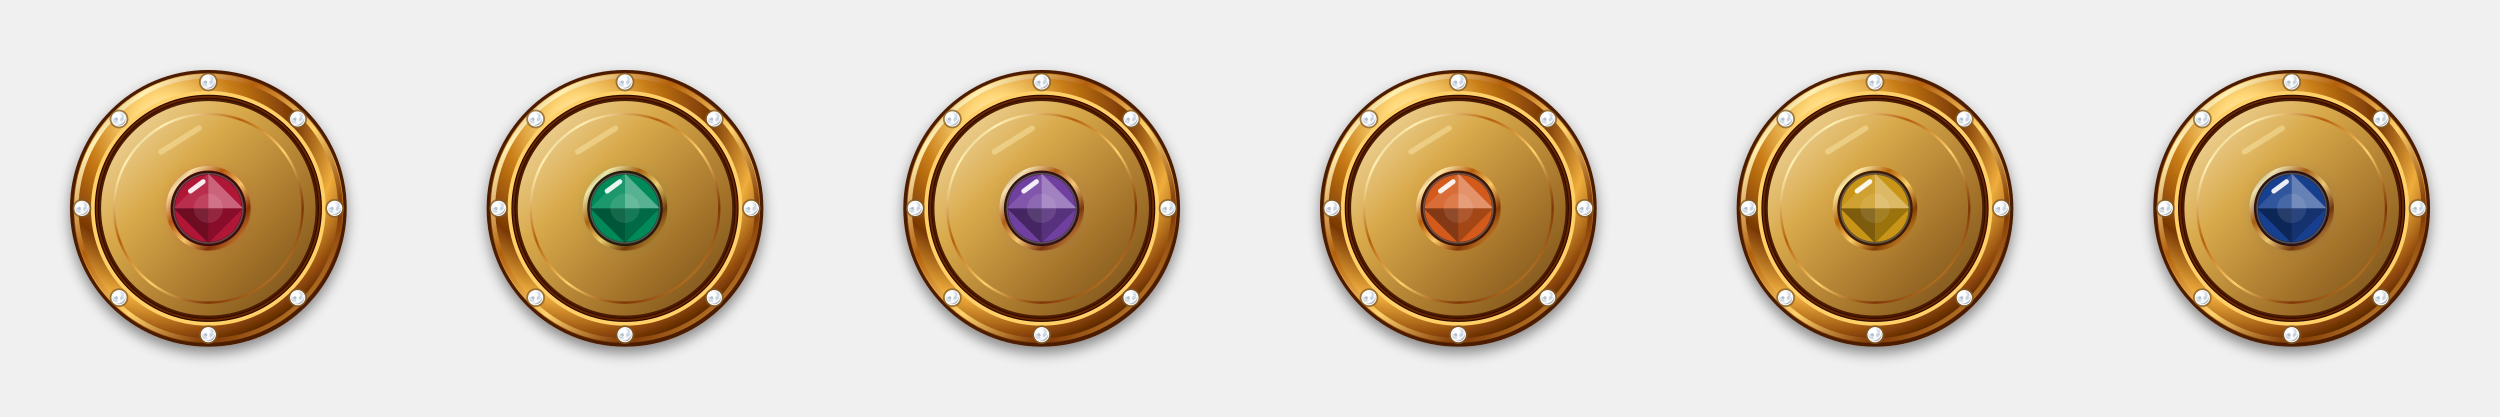
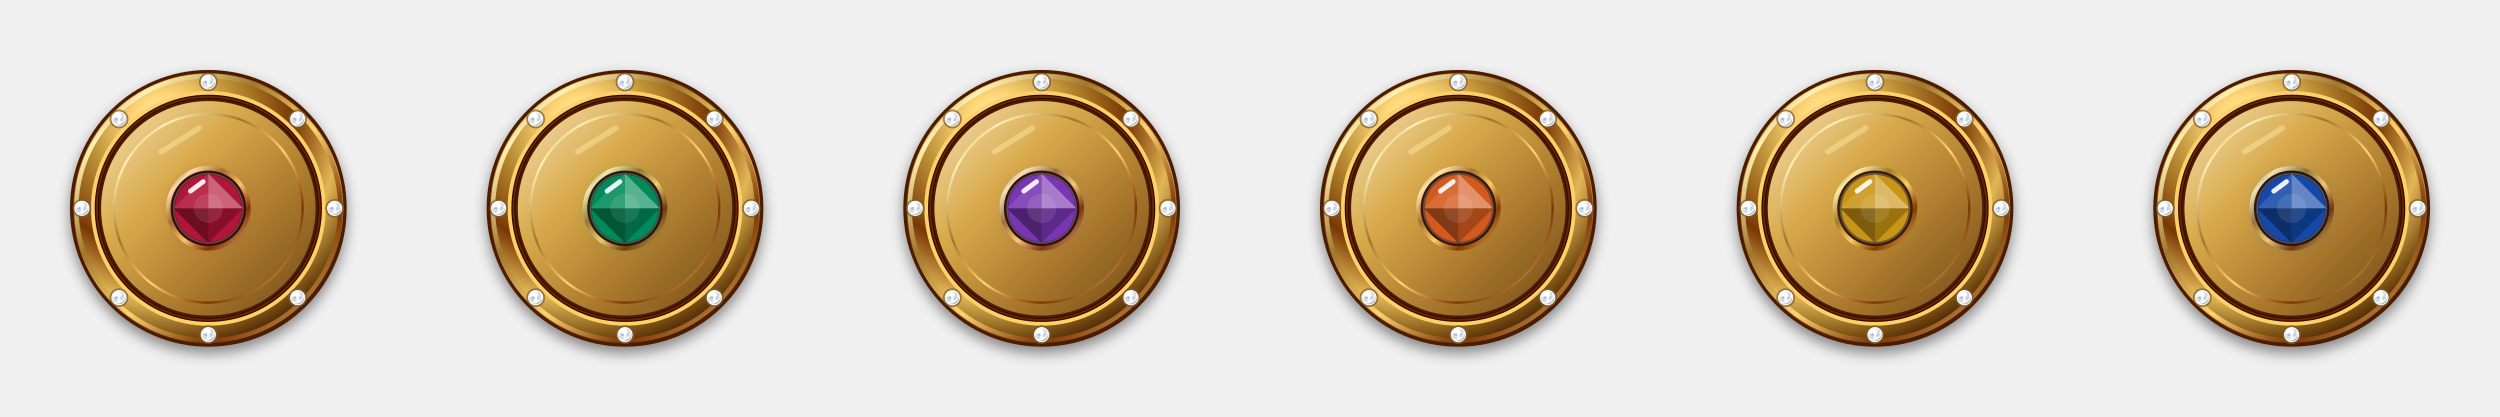
<svg xmlns="http://www.w3.org/2000/svg" xmlns:xlink="http://www.w3.org/1999/xlink" width="384" height="64" viewBox="0 0 384 64" role="img" aria-labelledby="title desc">
  <view id="sessions" viewBox="0 0 64 64" />
  <view id="consultations" viewBox="64 0 64 64" />
  <view id="content" viewBox="128 0 64 64" />
  <view id="notes" viewBox="192 0 64 64" />
  <view id="info" viewBox="256 0 64 64" />
  <view id="projects" viewBox="320 0 64 64" />
  <defs>
    <radialGradient id="gold-face" cx=".34" cy=".2" r=".84">
      <stop offset="0" stop-color="#FFF8D7" />
      <stop offset=".14" stop-color="#FFD777" />
-       <stop offset=".34" stop-color="#C77A14" />
+       <stop offset=".34" stop-color="#B88B32" />
      <stop offset=".56" stop-color="#793804" />
-       <stop offset=".76" stop-color="#EFAD3C" />
-       <stop offset=".91" stop-color="#8E4709" />
+       <stop offset=".76" stop-color="#E2B655" />
+       <stop offset=".91" stop-color="#7C5315" />
      <stop offset="1" stop-color="#431A00" />
    </radialGradient>
    <linearGradient id="plate-face" x1="0" y1="0" x2="1" y2="1">
      <stop offset="0" stop-color="#F7E4B8" />
      <stop offset=".35" stop-color="#D8A94A" />
      <stop offset=".7" stop-color="#A3722A" />
      <stop offset="1" stop-color="#6E4A16" />
    </linearGradient>
    <linearGradient id="gold-edge" x1="0" y1="0" x2="1" y2="1">
      <stop offset="0" stop-color="#6B2C00" />
      <stop offset=".16" stop-color="#FFF0B3" />
-       <stop offset=".35" stop-color="#B45F0B" />
+       <stop offset=".35" stop-color="#9F772C" />
      <stop offset=".55" stop-color="#FFD36E" />
      <stop offset=".75" stop-color="#7D3603" />
-       <stop offset="1" stop-color="#F1B54A" />
+       <stop offset="1" stop-color="#E6BE68" />
    </linearGradient>
    <radialGradient id="diamond-base" cx=".32" cy=".26" r=".75">
      <stop offset="0" stop-color="#FFFFFF" />
      <stop offset=".32" stop-color="#F8FBFF" />
      <stop offset=".63" stop-color="#CBD5DF" />
      <stop offset=".82" stop-color="#FFFFFF" />
      <stop offset="1" stop-color="#929DAA" />
    </radialGradient>
    <filter id="medallion-shadow" x="-20%" y="-20%" width="140%" height="150%">
      <feGaussianBlur in="SourceAlpha" stdDeviation="1.1" result="blur" />
      <feOffset in="blur" dy="1" result="off" />
      <feComponentTransfer in="off" result="shadow">
        <feFuncA type="linear" slope=".45" />
      </feComponentTransfer>
      <feMerge>
        <feMergeNode in="shadow" />
        <feMergeNode in="SourceGraphic" />
      </feMerge>
    </filter>
    <filter id="stone-glow" x="-80%" y="-80%" width="260%" height="260%">
      <feGaussianBlur stdDeviation="1.25" />
    </filter>
    <g id="pave">
      <circle r="2" fill="#7D5A2A" opacity=".7" />
      <circle r="1.5" fill="url(#diamond-base)" stroke="#FFFFFF" stroke-width=".22" />
      <path d="M0-1.15.55-.35 0 0-.55-.35Z" fill="#FFFFFF" opacity=".95" />
      <path d="M1.15 0 .45.55 0 0 .55-.35Z" fill="#C7D2DF" opacity=".9" />
      <path d="M0 1.15-.45.42 0 0 .45.55Z" fill="#FFFFFF" opacity=".82" />
      <path d="M-1.15 0-.55-.35 0 0-.45.42Z" fill="#AEB9C5" opacity=".9" />
      <circle r=".28" fill="#FFFFFF" opacity=".9" />
    </g>
    <g id="gold-medallion">
      <g transform="translate(32 32) scale(.724138) translate(-32 -32)">
        <circle cx="32" cy="32" r="29" fill="url(#gold-face)" stroke="#4B1A00" stroke-width=".7" />
        <circle cx="32" cy="32" r="28" fill="none" stroke="url(#gold-edge)" stroke-width=".95" />
        <circle cx="32" cy="32" r="24.5" fill="#2C0A00" stroke="#FFCF68" stroke-width=".8" />
        <circle cx="32" cy="32" r="23.65" fill="none" stroke="#6A2702" stroke-width=".4" />
        <circle cx="32" cy="32" r="23" fill="url(#plate-face)" stroke="#4B1A00" stroke-width=".5" />
        <circle cx="32" cy="32" r="20" fill="none" stroke="url(#gold-edge)" stroke-width=".5" />
        <path d="M22 20 30 15" stroke="#FFF0B3" stroke-width="1.2" stroke-linecap="round" opacity=".4" />
        <use href="#pave" xlink:href="#pave" transform="translate(32 5.2)" />
        <use href="#pave" xlink:href="#pave" transform="translate(50.95 13.05)" />
        <use href="#pave" xlink:href="#pave" transform="translate(58.8 32)" />
        <use href="#pave" xlink:href="#pave" transform="translate(50.95 50.95)" />
        <use href="#pave" xlink:href="#pave" transform="translate(32 58.8)" />
        <use href="#pave" xlink:href="#pave" transform="translate(13.05 50.95)" />
        <use href="#pave" xlink:href="#pave" transform="translate(5.2 32)" />
        <use href="#pave" xlink:href="#pave" transform="translate(13.05 13.05)" />
      </g>
    </g>
    <g id="centre-stone">
      <circle cx="32" cy="32" r="6.15" fill="#2C0A00" stroke="url(#gold-edge)" stroke-width=".7" />
      <circle cx="32" cy="32" r="5.333" fill="currentColor" opacity=".38" filter="url(#stone-glow)" />
      <circle cx="32" cy="32" r="5.333" fill="currentColor" stroke="#160800" stroke-opacity=".7" stroke-width=".35" />
      <path d="M32 26.667 37.333 32 32 32Z" fill="#FFFFFF" opacity=".34" />
      <path d="M37.333 32 32 37.333 32 32Z" fill="#000000" opacity=".23" />
      <path d="M32 37.333 26.667 32 32 32Z" fill="#000000" opacity=".38" />
      <path d="M26.667 32 32 26.667 32 32Z" fill="#FFFFFF" opacity=".12" />
      <circle cx="32" cy="32" r="2.25" fill="#FFFFFF" opacity=".1" />
      <path d="M29.25 29.35 31.2 27.9" stroke="#FFFFFF" stroke-width=".75" stroke-linecap="round" opacity=".9" />
      <circle cx="32" cy="32" r="5.333" fill="none" stroke="#FFFFFF" stroke-opacity=".25" stroke-width=".25" />
    </g>
  </defs>
  <g id="sessions-icon" color="#B01236" filter="url(#medallion-shadow)">
    <use href="#gold-medallion" xlink:href="#gold-medallion" />
    <use href="#centre-stone" xlink:href="#centre-stone" />
  </g>
  <g id="consultations-icon" color="#008A5A" transform="translate(64 0)" filter="url(#medallion-shadow)">
    <use href="#gold-medallion" xlink:href="#gold-medallion" />
    <use href="#centre-stone" xlink:href="#centre-stone" />
  </g>
-   <g id="content-icon" color="#7040A0" transform="translate(128 0)" filter="url(#medallion-shadow)">
+   <g id="content-icon" color="#7935B2" transform="translate(128 0)" filter="url(#medallion-shadow)">
    <use href="#gold-medallion" xlink:href="#gold-medallion" />
    <use href="#centre-stone" xlink:href="#centre-stone" />
  </g>
  <g id="notes-icon" color="#D45A1F" transform="translate(192 0)" filter="url(#medallion-shadow)">
    <use href="#gold-medallion" xlink:href="#gold-medallion" />
    <use href="#centre-stone" xlink:href="#centre-stone" />
  </g>
  <g id="info-icon" color="#C99516" transform="translate(256 0)" filter="url(#medallion-shadow)">
    <use href="#gold-medallion" xlink:href="#gold-medallion" />
    <use href="#centre-stone" xlink:href="#centre-stone" />
  </g>
-   <g id="projects-icon" color="#173F8F" transform="translate(320 0)" filter="url(#medallion-shadow)">
+   <g id="projects-icon" color="#1448A7" transform="translate(320 0)" filter="url(#medallion-shadow)">
    <use href="#gold-medallion" xlink:href="#gold-medallion" />
    <use href="#centre-stone" xlink:href="#centre-stone" />
  </g>
</svg>
